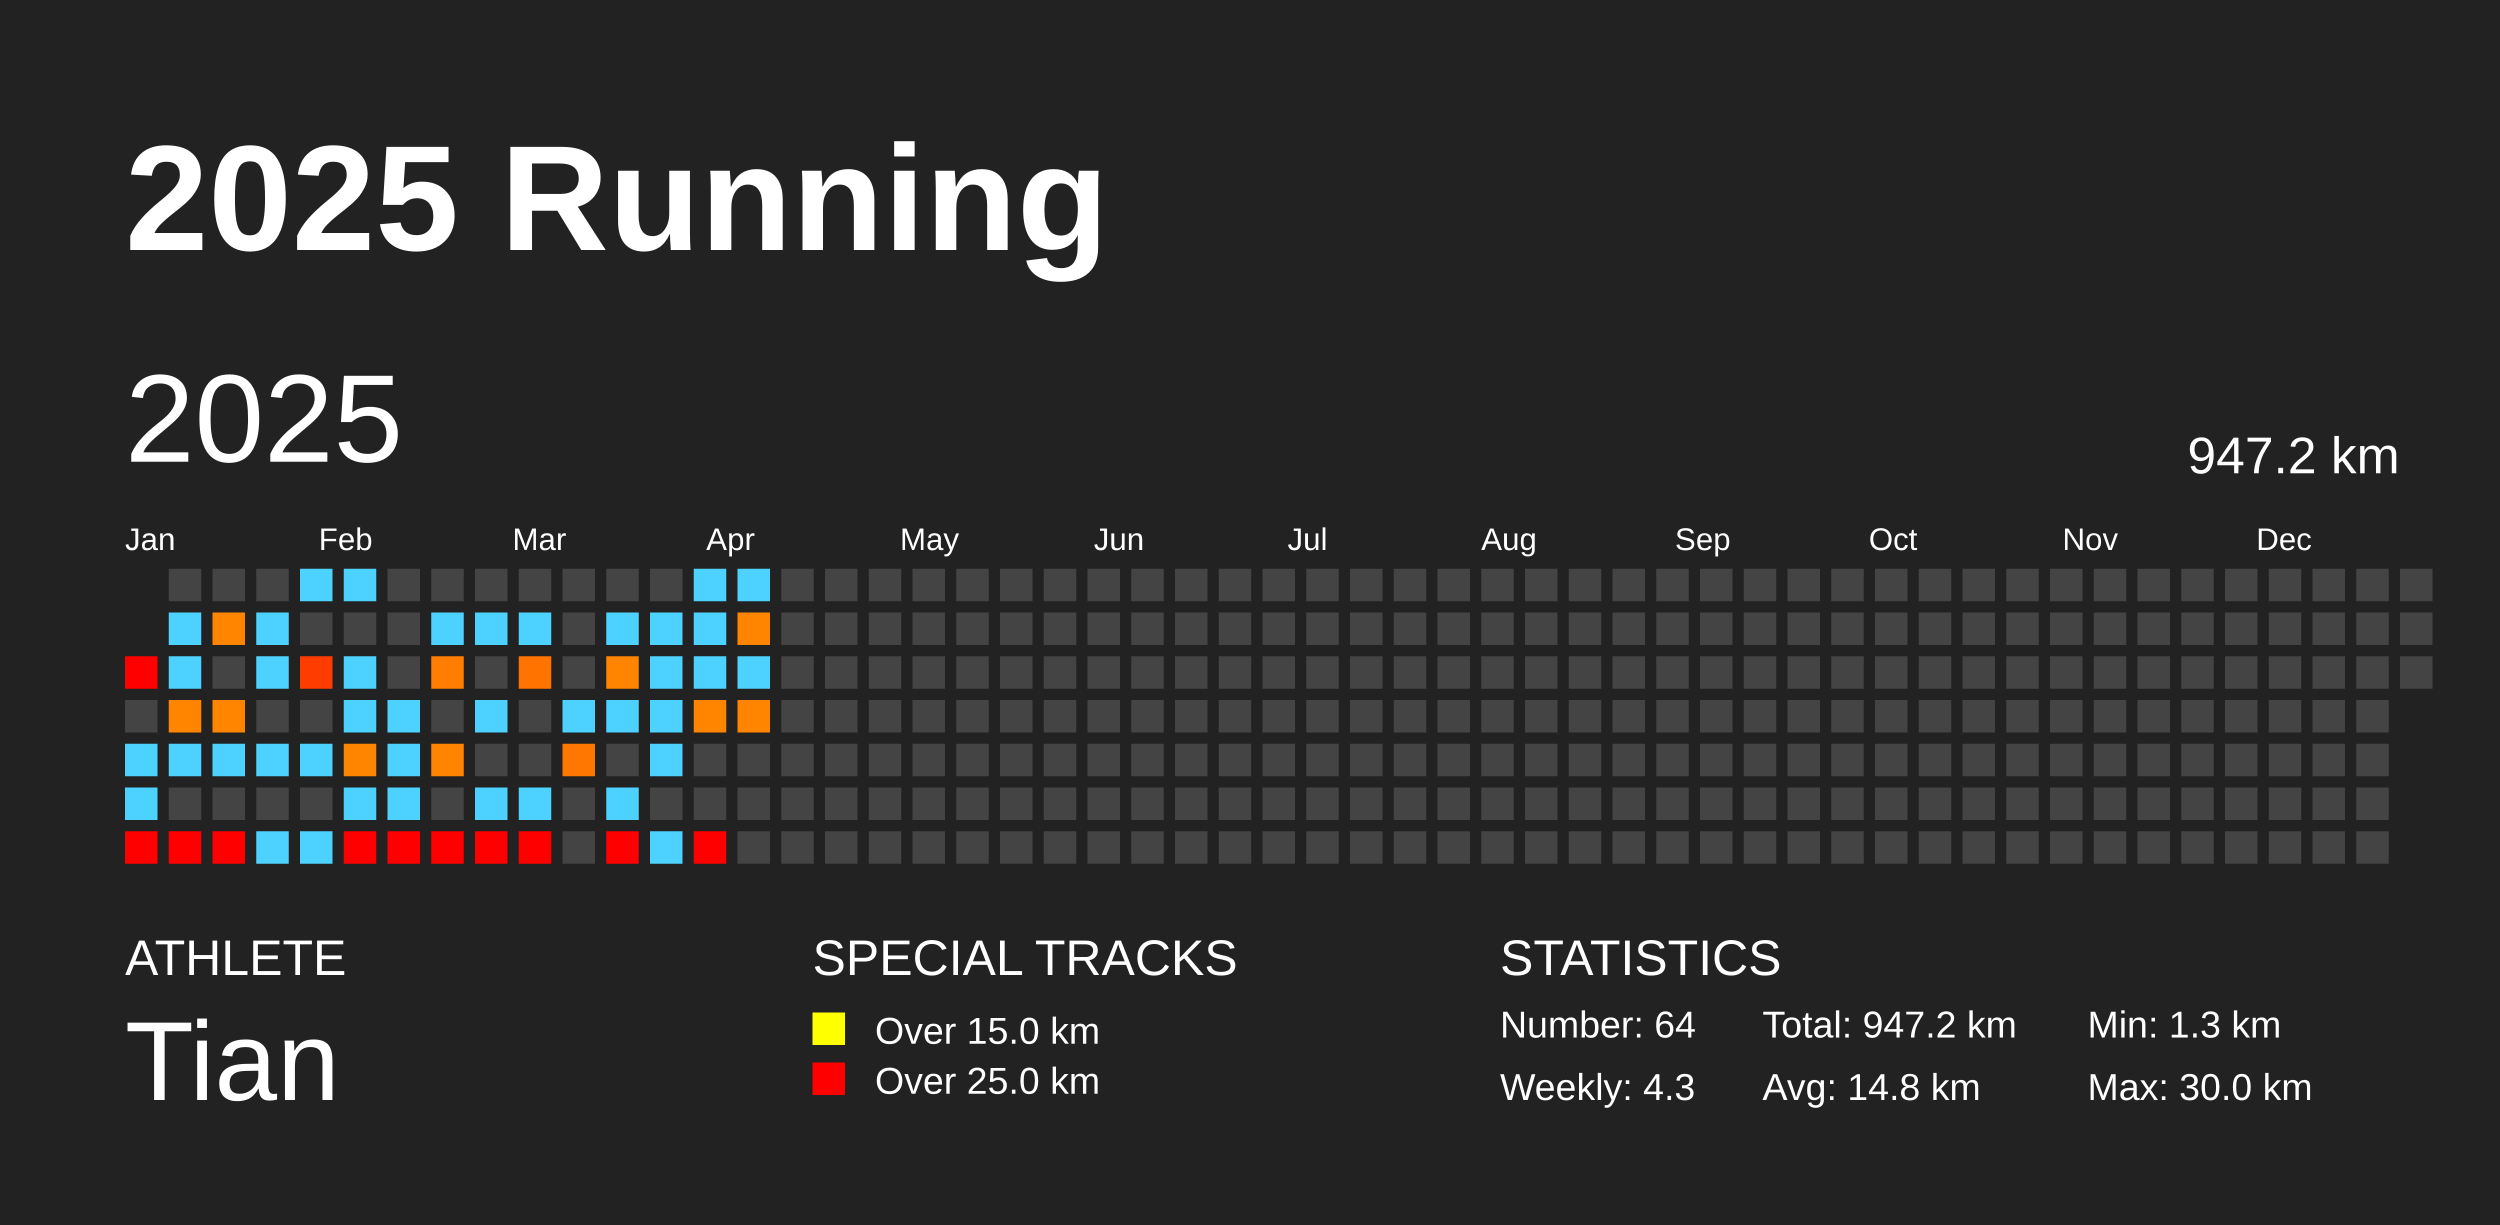
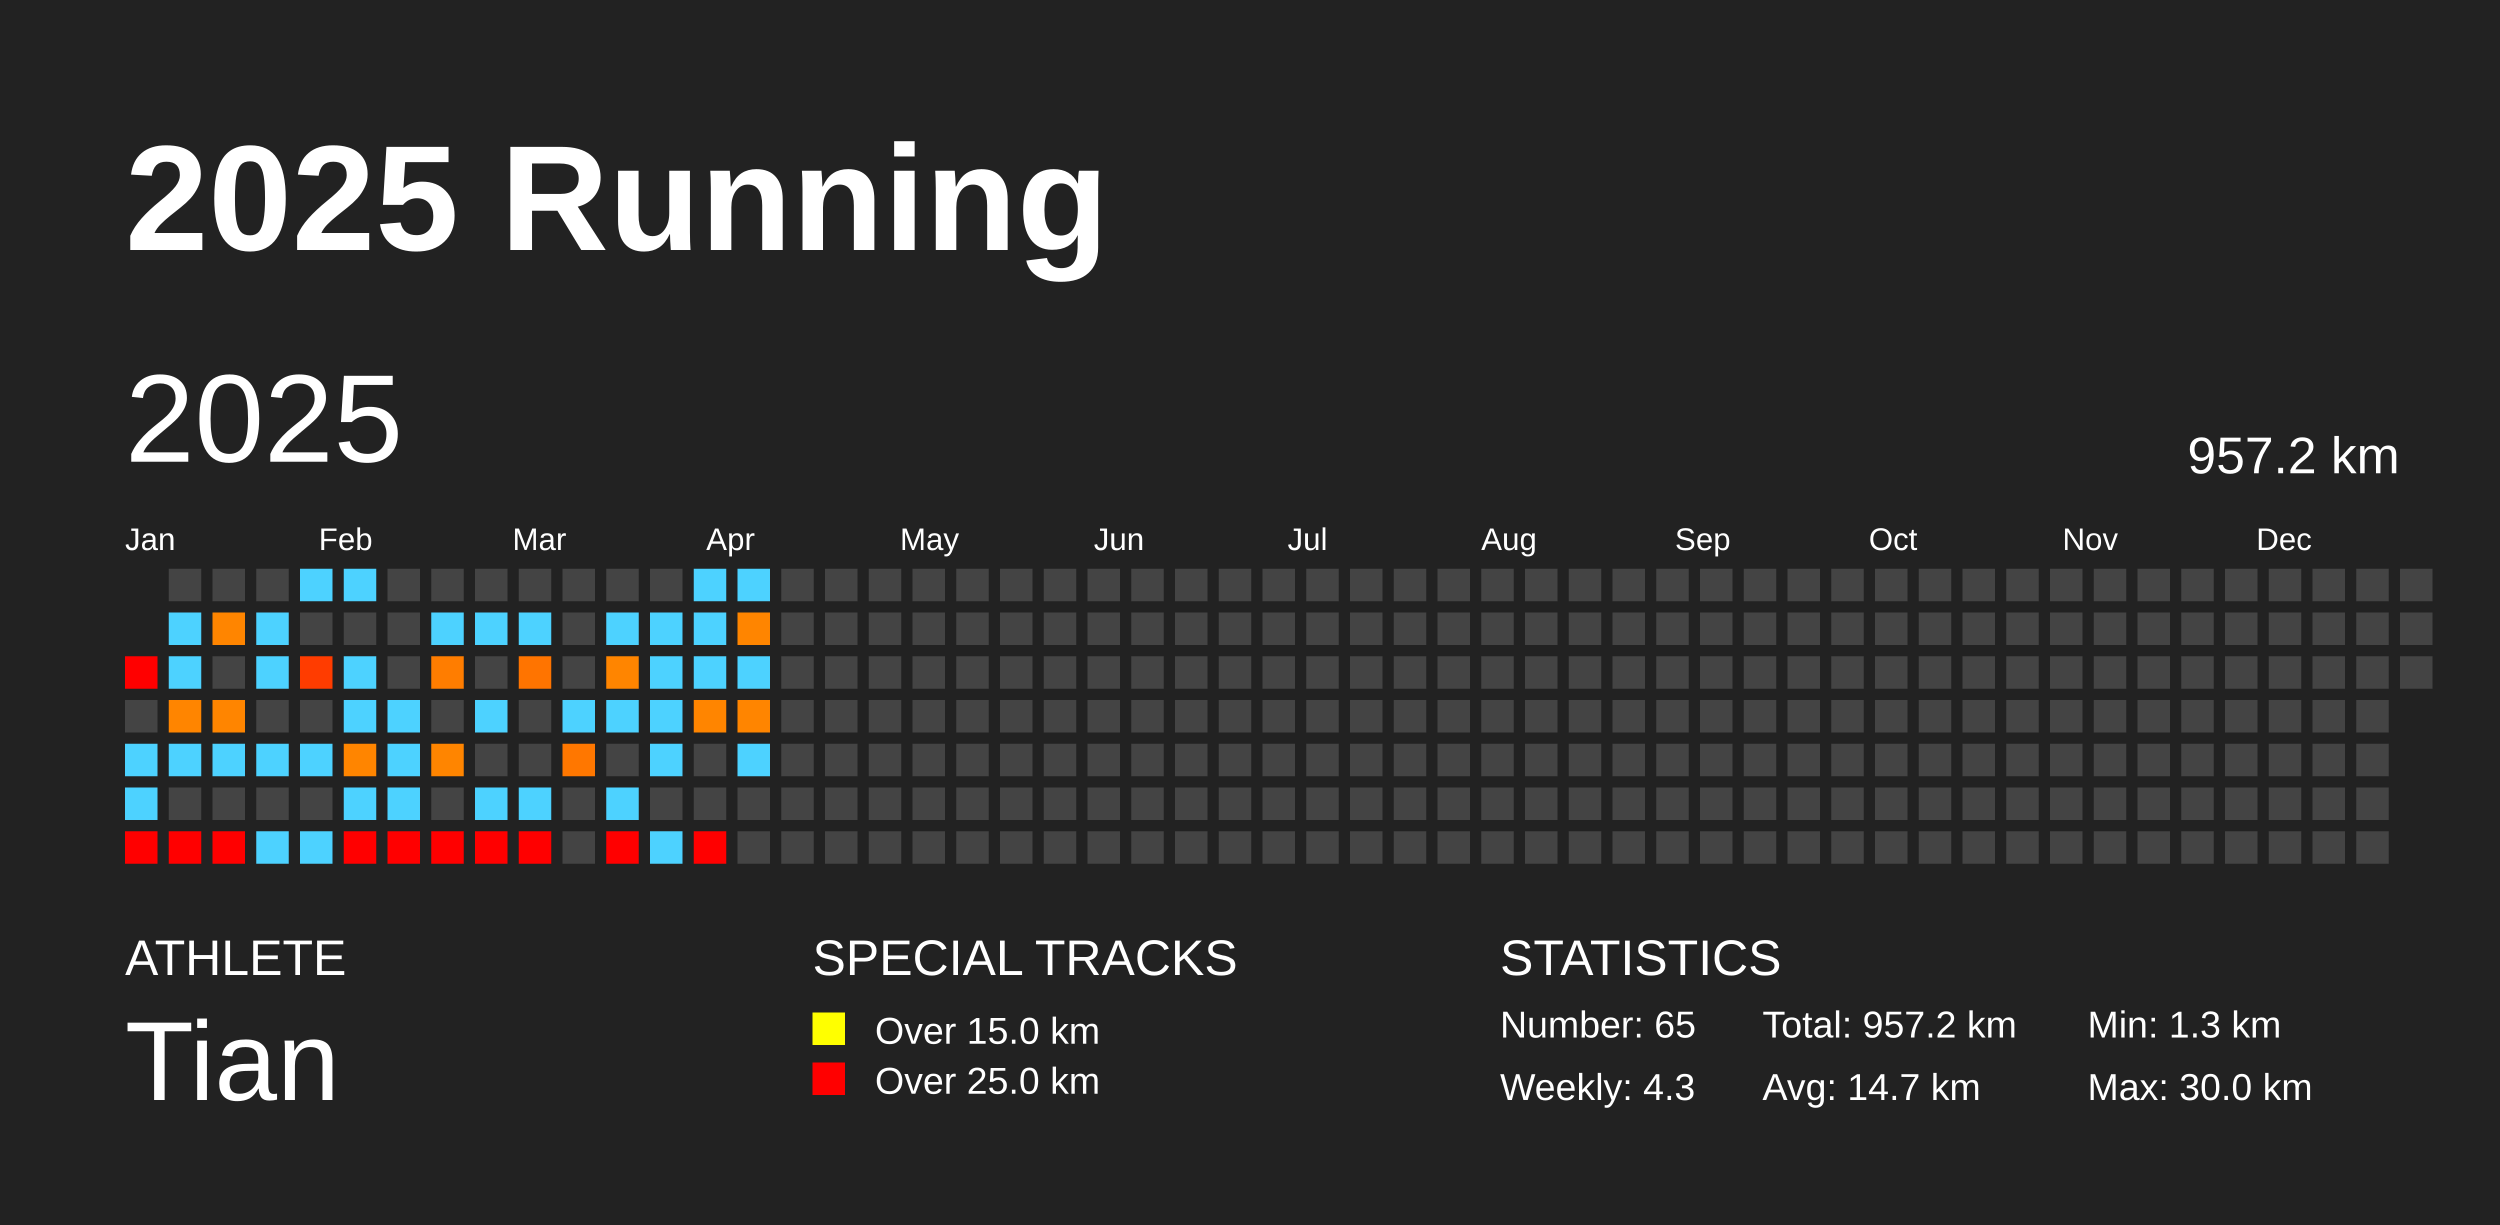
<svg xmlns="http://www.w3.org/2000/svg" baseProfile="full" height="98mm" version="1.1" viewBox="0,0,200,98" width="200mm">
  <defs />
  <rect fill="#222222" height="98" width="200" x="0" y="0" />
  <text fill="#FFFFFF" style="font-size:12px; font-family:Arial; font-weight:bold;" x="10" y="20">2025 Running</text>
  <text fill="#FFFFFF" style="font-size:4px; font-family:Arial" x="10" y="78">ATHLETE</text>
  <text fill="#FFFFFF" style="font-size:9px; font-family:Arial" x="10" y="88">Tian</text>
  <text fill="#FFFFFF" style="font-size:4px; font-family:Arial" x="65" y="78">SPECIAL TRACKS</text>
  <rect fill="yellow" height="2.6" width="2.6" x="65" y="81" />
  <text fill="#FFFFFF" style="font-size:3px; font-family:Arial" x="70" y="83.5">Over 15.0 km</text>
  <rect fill="red" height="2.6" width="2.6" x="65" y="85" />
  <text fill="#FFFFFF" style="font-size:3px; font-family:Arial" x="70" y="87.5">Over 25.0 km</text>
  <text fill="#FFFFFF" style="font-size:4px; font-family:Arial" x="120" y="78">STATISTICS</text>
-   <text fill="#FFFFFF" style="font-size:3px; font-family:Arial" x="120" y="83">Number: 64</text>
+   <text fill="#FFFFFF" style="font-size:3px; font-family:Arial" x="120" y="83">Number: 65</text>
  <text fill="#FFFFFF" style="font-size:3px; font-family:Arial" x="120" y="88">Weekly: 4.3</text>
-   <text fill="#FFFFFF" style="font-size:3px; font-family:Arial" x="141" y="83">Total: 947.2 km</text>
-   <text fill="#FFFFFF" style="font-size:3px; font-family:Arial" x="141" y="88">Avg: 14.8 km</text>
+   <text fill="#FFFFFF" style="font-size:3px; font-family:Arial" x="141" y="83">Total: 957.2 km</text>
+   <text fill="#FFFFFF" style="font-size:3px; font-family:Arial" x="141" y="88">Avg: 14.7 km</text>
  <text fill="#FFFFFF" style="font-size:3px; font-family:Arial" x="167" y="83">Min: 1.3 km</text>
  <text fill="#FFFFFF" style="font-size:3px; font-family:Arial" x="167" y="88">Max: 30.0 km</text>
  <text dominant-baseline="hanging" fill="#FFFFFF" style="font-size:10.0px; font-family:Arial;" x="10" y="30">2025</text>
-   <text dominant-baseline="hanging" fill="#FFFFFF" style="font-size:4.125px; font-family:Arial;" x="175" y="35">947.2 km</text>
+   <text dominant-baseline="hanging" fill="#FFFFFF" style="font-size:4.125px; font-family:Arial;" x="175" y="35">957.2 km</text>
  <text fill="#FFFFFF" style="font-size:2.5px; font-family:Arial" x="10.0" y="44">Jan</text>
  <text fill="#FFFFFF" style="font-size:2.5px; font-family:Arial" x="25.5" y="44">Feb</text>
  <text fill="#FFFFFF" style="font-size:2.5px; font-family:Arial" x="41.0" y="44">Mar</text>
  <text fill="#FFFFFF" style="font-size:2.5px; font-family:Arial" x="56.5" y="44">Apr</text>
  <text fill="#FFFFFF" style="font-size:2.5px; font-family:Arial" x="72.0" y="44">May</text>
  <text fill="#FFFFFF" style="font-size:2.5px; font-family:Arial" x="87.5" y="44">Jun</text>
  <text fill="#FFFFFF" style="font-size:2.5px; font-family:Arial" x="103.0" y="44">Jul</text>
  <text fill="#FFFFFF" style="font-size:2.5px; font-family:Arial" x="118.5" y="44">Aug</text>
  <text fill="#FFFFFF" style="font-size:2.5px; font-family:Arial" x="134.0" y="44">Sep</text>
  <text fill="#FFFFFF" style="font-size:2.5px; font-family:Arial" x="149.5" y="44">Oct</text>
  <text fill="#FFFFFF" style="font-size:2.5px; font-family:Arial" x="165.0" y="44">Nov</text>
  <text fill="#FFFFFF" style="font-size:2.5px; font-family:Arial" x="180.5" y="44">Dec</text>
  <rect fill="red" height="2.6" width="2.6" x="10.0" y="52.5" />
  <rect fill="#444444" height="2.6" width="2.6" x="10.0" y="56.0" />
  <rect fill="#4dd2ff" height="2.6" width="2.6" x="10.0" y="59.5" />
  <rect fill="#4dd2ff" height="2.6" width="2.6" x="10.0" y="63.0" />
  <rect fill="red" height="2.6" width="2.6" x="10.0" y="66.5" />
  <rect fill="#444444" height="2.6" width="2.6" x="13.5" y="45.5" />
  <rect fill="#4dd2ff" height="2.6" width="2.6" x="13.5" y="49.0" />
  <rect fill="#4dd2ff" height="2.6" width="2.6" x="13.5" y="52.5" />
  <rect fill="#ff8500" height="2.6" width="2.6" x="13.5" y="56.0" />
  <rect fill="#4dd2ff" height="2.6" width="2.6" x="13.5" y="59.5" />
  <rect fill="#444444" height="2.6" width="2.6" x="13.5" y="63.0" />
  <rect fill="red" height="2.6" width="2.6" x="13.5" y="66.5" />
  <rect fill="#444444" height="2.6" width="2.6" x="17.0" y="45.5" />
  <rect fill="#ff8500" height="2.6" width="2.6" x="17.0" y="49.0" />
  <rect fill="#444444" height="2.6" width="2.6" x="17.0" y="52.5" />
  <rect fill="#ff8500" height="2.6" width="2.6" x="17.0" y="56.0" />
  <rect fill="#4dd2ff" height="2.6" width="2.6" x="17.0" y="59.5" />
  <rect fill="#444444" height="2.6" width="2.6" x="17.0" y="63.0" />
  <rect fill="red" height="2.6" width="2.6" x="17.0" y="66.5" />
  <rect fill="#444444" height="2.6" width="2.6" x="20.5" y="45.5" />
  <rect fill="#4dd2ff" height="2.6" width="2.6" x="20.5" y="49.0" />
  <rect fill="#4dd2ff" height="2.6" width="2.6" x="20.5" y="52.5" />
  <rect fill="#444444" height="2.6" width="2.6" x="20.5" y="56.0" />
  <rect fill="#4dd2ff" height="2.6" width="2.6" x="20.5" y="59.5" />
  <rect fill="#444444" height="2.6" width="2.6" x="20.5" y="63.0" />
  <rect fill="#4dd2ff" height="2.6" width="2.6" x="20.5" y="66.5" />
  <rect fill="#4dd2ff" height="2.6" width="2.6" x="24.0" y="45.5" />
  <rect fill="#444444" height="2.6" width="2.6" x="24.0" y="49.0" />
  <rect fill="#ff3c00" height="2.6" width="2.6" x="24.0" y="52.5" />
  <rect fill="#444444" height="2.6" width="2.6" x="24.0" y="56.0" />
  <rect fill="#4dd2ff" height="2.6" width="2.6" x="24.0" y="59.5" />
  <rect fill="#444444" height="2.6" width="2.6" x="24.0" y="63.0" />
  <rect fill="#4dd2ff" height="2.6" width="2.6" x="24.0" y="66.5" />
  <rect fill="#4dd2ff" height="2.6" width="2.6" x="27.5" y="45.5" />
  <rect fill="#444444" height="2.6" width="2.6" x="27.5" y="49.0" />
  <rect fill="#4dd2ff" height="2.6" width="2.6" x="27.5" y="52.5" />
  <rect fill="#4dd2ff" height="2.6" width="2.6" x="27.5" y="56.0" />
  <rect fill="#ff8500" height="2.6" width="2.6" x="27.5" y="59.5" />
  <rect fill="#4dd2ff" height="2.6" width="2.6" x="27.5" y="63.0" />
  <rect fill="red" height="2.6" width="2.6" x="27.5" y="66.5" />
  <rect fill="#444444" height="2.6" width="2.6" x="31.0" y="45.5" />
  <rect fill="#444444" height="2.6" width="2.6" x="31.0" y="49.0" />
  <rect fill="#444444" height="2.6" width="2.6" x="31.0" y="52.5" />
  <rect fill="#4dd2ff" height="2.6" width="2.6" x="31.0" y="56.0" />
  <rect fill="#4dd2ff" height="2.6" width="2.6" x="31.0" y="59.5" />
  <rect fill="#4dd2ff" height="2.6" width="2.6" x="31.0" y="63.0" />
  <rect fill="red" height="2.6" width="2.6" x="31.0" y="66.5" />
  <rect fill="#444444" height="2.6" width="2.6" x="34.5" y="45.5" />
  <rect fill="#4dd2ff" height="2.6" width="2.6" x="34.5" y="49.0" />
  <rect fill="#ff7d00" height="2.6" width="2.6" x="34.5" y="52.5" />
  <rect fill="#444444" height="2.6" width="2.6" x="34.5" y="56.0" />
  <rect fill="#ff8500" height="2.6" width="2.6" x="34.5" y="59.5" />
  <rect fill="#444444" height="2.6" width="2.6" x="34.5" y="63.0" />
  <rect fill="red" height="2.6" width="2.6" x="34.5" y="66.5" />
  <rect fill="#444444" height="2.6" width="2.6" x="38.0" y="45.5" />
  <rect fill="#4dd2ff" height="2.6" width="2.6" x="38.0" y="49.0" />
  <rect fill="#444444" height="2.6" width="2.6" x="38.0" y="52.5" />
  <rect fill="#4dd2ff" height="2.6" width="2.6" x="38.0" y="56.0" />
  <rect fill="#444444" height="2.6" width="2.6" x="38.0" y="59.5" />
  <rect fill="#4dd2ff" height="2.6" width="2.6" x="38.0" y="63.0" />
  <rect fill="red" height="2.6" width="2.6" x="38.0" y="66.5" />
  <rect fill="#444444" height="2.6" width="2.6" x="41.5" y="45.5" />
  <rect fill="#4dd2ff" height="2.6" width="2.6" x="41.5" y="49.0" />
  <rect fill="#ff7400" height="2.6" width="2.6" x="41.5" y="52.5" />
  <rect fill="#444444" height="2.6" width="2.6" x="41.5" y="56.0" />
  <rect fill="#444444" height="2.6" width="2.6" x="41.5" y="59.5" />
  <rect fill="#4dd2ff" height="2.6" width="2.6" x="41.5" y="63.0" />
  <rect fill="red" height="2.6" width="2.6" x="41.5" y="66.5" />
  <rect fill="#444444" height="2.6" width="2.6" x="45.0" y="45.5" />
  <rect fill="#444444" height="2.6" width="2.6" x="45.0" y="49.0" />
  <rect fill="#444444" height="2.6" width="2.6" x="45.0" y="52.5" />
  <rect fill="#4dd2ff" height="2.6" width="2.6" x="45.0" y="56.0" />
  <rect fill="#ff7700" height="2.6" width="2.6" x="45.0" y="59.5" />
  <rect fill="#444444" height="2.6" width="2.6" x="45.0" y="63.0" />
  <rect fill="#444444" height="2.6" width="2.6" x="45.0" y="66.5" />
  <rect fill="#444444" height="2.6" width="2.6" x="48.5" y="45.5" />
  <rect fill="#4dd2ff" height="2.6" width="2.6" x="48.5" y="49.0" />
  <rect fill="#ff8500" height="2.6" width="2.6" x="48.5" y="52.5" />
  <rect fill="#4dd2ff" height="2.6" width="2.6" x="48.5" y="56.0" />
  <rect fill="#444444" height="2.6" width="2.6" x="48.5" y="59.5" />
  <rect fill="#4dd2ff" height="2.6" width="2.6" x="48.5" y="63.0" />
  <rect fill="red" height="2.6" width="2.6" x="48.5" y="66.5" />
  <rect fill="#444444" height="2.6" width="2.6" x="52.0" y="45.5" />
  <rect fill="#4dd2ff" height="2.6" width="2.6" x="52.0" y="49.0" />
  <rect fill="#4dd2ff" height="2.6" width="2.6" x="52.0" y="52.5" />
  <rect fill="#4dd2ff" height="2.6" width="2.6" x="52.0" y="56.0" />
  <rect fill="#4dd2ff" height="2.6" width="2.6" x="52.0" y="59.5" />
  <rect fill="#444444" height="2.6" width="2.6" x="52.0" y="63.0" />
  <rect fill="#4dd2ff" height="2.6" width="2.6" x="52.0" y="66.5" />
  <rect fill="#4dd2ff" height="2.6" width="2.6" x="55.5" y="45.5" />
  <rect fill="#4dd2ff" height="2.6" width="2.6" x="55.5" y="49.0" />
  <rect fill="#4dd2ff" height="2.6" width="2.6" x="55.5" y="52.5" />
  <rect fill="#ff8500" height="2.6" width="2.6" x="55.5" y="56.0" />
  <rect fill="#444444" height="2.6" width="2.6" x="55.5" y="59.5" />
  <rect fill="#444444" height="2.6" width="2.6" x="55.5" y="63.0" />
  <rect fill="red" height="2.6" width="2.6" x="55.5" y="66.5" />
  <rect fill="#4dd2ff" height="2.6" width="2.6" x="59.0" y="45.5" />
  <rect fill="#ff8500" height="2.6" width="2.6" x="59.0" y="49.0" />
  <rect fill="#4dd2ff" height="2.6" width="2.6" x="59.0" y="52.5" />
  <rect fill="#ff8500" height="2.6" width="2.6" x="59.0" y="56.0" />
-   <rect fill="#444444" height="2.6" width="2.6" x="59.0" y="59.5" />
+   <rect fill="#4dd2ff" height="2.6" width="2.6" x="59.0" y="59.5" />
  <rect fill="#444444" height="2.6" width="2.6" x="59.0" y="63.0" />
  <rect fill="#444444" height="2.6" width="2.6" x="59.0" y="66.5" />
  <rect fill="#444444" height="2.6" width="2.6" x="62.5" y="45.5" />
  <rect fill="#444444" height="2.6" width="2.6" x="62.5" y="49.0" />
  <rect fill="#444444" height="2.6" width="2.6" x="62.5" y="52.5" />
  <rect fill="#444444" height="2.6" width="2.6" x="62.5" y="56.0" />
  <rect fill="#444444" height="2.6" width="2.6" x="62.5" y="59.5" />
  <rect fill="#444444" height="2.6" width="2.6" x="62.5" y="63.0" />
  <rect fill="#444444" height="2.6" width="2.6" x="62.5" y="66.5" />
  <rect fill="#444444" height="2.6" width="2.6" x="66.0" y="45.5" />
  <rect fill="#444444" height="2.6" width="2.6" x="66.0" y="49.0" />
  <rect fill="#444444" height="2.6" width="2.6" x="66.0" y="52.5" />
  <rect fill="#444444" height="2.6" width="2.6" x="66.0" y="56.0" />
  <rect fill="#444444" height="2.6" width="2.6" x="66.0" y="59.5" />
  <rect fill="#444444" height="2.6" width="2.6" x="66.0" y="63.0" />
  <rect fill="#444444" height="2.6" width="2.6" x="66.0" y="66.5" />
  <rect fill="#444444" height="2.6" width="2.6" x="69.5" y="45.5" />
  <rect fill="#444444" height="2.6" width="2.6" x="69.5" y="49.0" />
  <rect fill="#444444" height="2.6" width="2.6" x="69.5" y="52.5" />
  <rect fill="#444444" height="2.6" width="2.6" x="69.5" y="56.0" />
  <rect fill="#444444" height="2.6" width="2.6" x="69.5" y="59.5" />
  <rect fill="#444444" height="2.6" width="2.6" x="69.5" y="63.0" />
  <rect fill="#444444" height="2.6" width="2.6" x="69.5" y="66.5" />
  <rect fill="#444444" height="2.6" width="2.6" x="73.0" y="45.5" />
  <rect fill="#444444" height="2.6" width="2.6" x="73.0" y="49.0" />
  <rect fill="#444444" height="2.6" width="2.6" x="73.0" y="52.5" />
  <rect fill="#444444" height="2.6" width="2.6" x="73.0" y="56.0" />
  <rect fill="#444444" height="2.6" width="2.6" x="73.0" y="59.5" />
  <rect fill="#444444" height="2.6" width="2.6" x="73.0" y="63.0" />
  <rect fill="#444444" height="2.6" width="2.6" x="73.0" y="66.5" />
  <rect fill="#444444" height="2.6" width="2.6" x="76.5" y="45.5" />
  <rect fill="#444444" height="2.6" width="2.6" x="76.5" y="49.0" />
  <rect fill="#444444" height="2.6" width="2.6" x="76.5" y="52.5" />
  <rect fill="#444444" height="2.6" width="2.6" x="76.5" y="56.0" />
  <rect fill="#444444" height="2.6" width="2.6" x="76.5" y="59.5" />
  <rect fill="#444444" height="2.6" width="2.6" x="76.5" y="63.0" />
  <rect fill="#444444" height="2.6" width="2.6" x="76.5" y="66.5" />
  <rect fill="#444444" height="2.6" width="2.6" x="80.0" y="45.5" />
  <rect fill="#444444" height="2.6" width="2.6" x="80.0" y="49.0" />
  <rect fill="#444444" height="2.6" width="2.6" x="80.0" y="52.5" />
  <rect fill="#444444" height="2.6" width="2.6" x="80.0" y="56.0" />
  <rect fill="#444444" height="2.6" width="2.6" x="80.0" y="59.5" />
  <rect fill="#444444" height="2.6" width="2.6" x="80.0" y="63.0" />
  <rect fill="#444444" height="2.6" width="2.6" x="80.0" y="66.5" />
  <rect fill="#444444" height="2.6" width="2.6" x="83.5" y="45.5" />
  <rect fill="#444444" height="2.6" width="2.6" x="83.5" y="49.0" />
  <rect fill="#444444" height="2.6" width="2.6" x="83.5" y="52.5" />
  <rect fill="#444444" height="2.6" width="2.6" x="83.5" y="56.0" />
  <rect fill="#444444" height="2.6" width="2.6" x="83.5" y="59.5" />
  <rect fill="#444444" height="2.6" width="2.6" x="83.5" y="63.0" />
  <rect fill="#444444" height="2.6" width="2.6" x="83.5" y="66.5" />
  <rect fill="#444444" height="2.6" width="2.6" x="87.0" y="45.5" />
  <rect fill="#444444" height="2.6" width="2.6" x="87.0" y="49.0" />
  <rect fill="#444444" height="2.6" width="2.6" x="87.0" y="52.5" />
  <rect fill="#444444" height="2.6" width="2.6" x="87.0" y="56.0" />
  <rect fill="#444444" height="2.6" width="2.6" x="87.0" y="59.5" />
  <rect fill="#444444" height="2.6" width="2.6" x="87.0" y="63.0" />
  <rect fill="#444444" height="2.6" width="2.6" x="87.0" y="66.5" />
  <rect fill="#444444" height="2.6" width="2.6" x="90.5" y="45.5" />
  <rect fill="#444444" height="2.6" width="2.6" x="90.5" y="49.0" />
  <rect fill="#444444" height="2.6" width="2.6" x="90.5" y="52.5" />
  <rect fill="#444444" height="2.6" width="2.6" x="90.5" y="56.0" />
  <rect fill="#444444" height="2.6" width="2.6" x="90.5" y="59.5" />
  <rect fill="#444444" height="2.6" width="2.6" x="90.5" y="63.0" />
  <rect fill="#444444" height="2.6" width="2.6" x="90.5" y="66.5" />
  <rect fill="#444444" height="2.6" width="2.6" x="94.0" y="45.5" />
  <rect fill="#444444" height="2.6" width="2.6" x="94.0" y="49.0" />
  <rect fill="#444444" height="2.6" width="2.6" x="94.0" y="52.5" />
  <rect fill="#444444" height="2.6" width="2.6" x="94.0" y="56.0" />
  <rect fill="#444444" height="2.6" width="2.6" x="94.0" y="59.5" />
  <rect fill="#444444" height="2.6" width="2.6" x="94.0" y="63.0" />
  <rect fill="#444444" height="2.6" width="2.6" x="94.0" y="66.5" />
  <rect fill="#444444" height="2.6" width="2.6" x="97.5" y="45.5" />
  <rect fill="#444444" height="2.6" width="2.6" x="97.5" y="49.0" />
  <rect fill="#444444" height="2.6" width="2.6" x="97.5" y="52.5" />
  <rect fill="#444444" height="2.6" width="2.6" x="97.5" y="56.0" />
  <rect fill="#444444" height="2.6" width="2.6" x="97.5" y="59.5" />
  <rect fill="#444444" height="2.6" width="2.6" x="97.5" y="63.0" />
  <rect fill="#444444" height="2.6" width="2.6" x="97.5" y="66.5" />
  <rect fill="#444444" height="2.6" width="2.6" x="101.0" y="45.5" />
  <rect fill="#444444" height="2.6" width="2.6" x="101.0" y="49.0" />
  <rect fill="#444444" height="2.6" width="2.6" x="101.0" y="52.5" />
  <rect fill="#444444" height="2.6" width="2.6" x="101.0" y="56.0" />
  <rect fill="#444444" height="2.6" width="2.6" x="101.0" y="59.5" />
  <rect fill="#444444" height="2.6" width="2.6" x="101.0" y="63.0" />
  <rect fill="#444444" height="2.6" width="2.6" x="101.0" y="66.5" />
  <rect fill="#444444" height="2.6" width="2.6" x="104.5" y="45.5" />
  <rect fill="#444444" height="2.6" width="2.6" x="104.5" y="49.0" />
  <rect fill="#444444" height="2.6" width="2.6" x="104.5" y="52.5" />
  <rect fill="#444444" height="2.6" width="2.6" x="104.5" y="56.0" />
  <rect fill="#444444" height="2.6" width="2.6" x="104.5" y="59.5" />
  <rect fill="#444444" height="2.6" width="2.6" x="104.5" y="63.0" />
  <rect fill="#444444" height="2.6" width="2.6" x="104.5" y="66.5" />
  <rect fill="#444444" height="2.6" width="2.6" x="108.0" y="45.5" />
  <rect fill="#444444" height="2.6" width="2.6" x="108.0" y="49.0" />
  <rect fill="#444444" height="2.6" width="2.6" x="108.0" y="52.5" />
  <rect fill="#444444" height="2.6" width="2.6" x="108.0" y="56.0" />
  <rect fill="#444444" height="2.6" width="2.6" x="108.0" y="59.5" />
  <rect fill="#444444" height="2.6" width="2.6" x="108.0" y="63.0" />
  <rect fill="#444444" height="2.6" width="2.6" x="108.0" y="66.5" />
  <rect fill="#444444" height="2.6" width="2.6" x="111.5" y="45.5" />
  <rect fill="#444444" height="2.6" width="2.6" x="111.5" y="49.0" />
  <rect fill="#444444" height="2.6" width="2.6" x="111.5" y="52.5" />
  <rect fill="#444444" height="2.6" width="2.6" x="111.5" y="56.0" />
  <rect fill="#444444" height="2.6" width="2.6" x="111.5" y="59.5" />
  <rect fill="#444444" height="2.6" width="2.6" x="111.5" y="63.0" />
  <rect fill="#444444" height="2.6" width="2.6" x="111.5" y="66.5" />
  <rect fill="#444444" height="2.6" width="2.6" x="115.0" y="45.5" />
  <rect fill="#444444" height="2.6" width="2.6" x="115.0" y="49.0" />
  <rect fill="#444444" height="2.6" width="2.6" x="115.0" y="52.5" />
  <rect fill="#444444" height="2.6" width="2.6" x="115.0" y="56.0" />
  <rect fill="#444444" height="2.6" width="2.6" x="115.0" y="59.5" />
  <rect fill="#444444" height="2.6" width="2.6" x="115.0" y="63.0" />
  <rect fill="#444444" height="2.6" width="2.6" x="115.0" y="66.5" />
  <rect fill="#444444" height="2.6" width="2.6" x="118.5" y="45.5" />
  <rect fill="#444444" height="2.6" width="2.6" x="118.5" y="49.0" />
  <rect fill="#444444" height="2.6" width="2.6" x="118.5" y="52.5" />
  <rect fill="#444444" height="2.6" width="2.6" x="118.5" y="56.0" />
  <rect fill="#444444" height="2.6" width="2.6" x="118.5" y="59.5" />
  <rect fill="#444444" height="2.6" width="2.6" x="118.5" y="63.0" />
  <rect fill="#444444" height="2.6" width="2.6" x="118.5" y="66.5" />
  <rect fill="#444444" height="2.6" width="2.6" x="122.0" y="45.5" />
  <rect fill="#444444" height="2.6" width="2.6" x="122.0" y="49.0" />
  <rect fill="#444444" height="2.6" width="2.6" x="122.0" y="52.5" />
  <rect fill="#444444" height="2.6" width="2.6" x="122.0" y="56.0" />
  <rect fill="#444444" height="2.6" width="2.6" x="122.0" y="59.5" />
  <rect fill="#444444" height="2.6" width="2.6" x="122.0" y="63.0" />
  <rect fill="#444444" height="2.6" width="2.6" x="122.0" y="66.5" />
  <rect fill="#444444" height="2.6" width="2.6" x="125.5" y="45.5" />
  <rect fill="#444444" height="2.6" width="2.6" x="125.5" y="49.0" />
  <rect fill="#444444" height="2.6" width="2.6" x="125.5" y="52.5" />
  <rect fill="#444444" height="2.6" width="2.6" x="125.5" y="56.0" />
  <rect fill="#444444" height="2.6" width="2.6" x="125.5" y="59.5" />
  <rect fill="#444444" height="2.6" width="2.6" x="125.5" y="63.0" />
  <rect fill="#444444" height="2.6" width="2.6" x="125.5" y="66.5" />
  <rect fill="#444444" height="2.6" width="2.6" x="129.0" y="45.5" />
  <rect fill="#444444" height="2.6" width="2.6" x="129.0" y="49.0" />
  <rect fill="#444444" height="2.6" width="2.6" x="129.0" y="52.5" />
  <rect fill="#444444" height="2.6" width="2.6" x="129.0" y="56.0" />
  <rect fill="#444444" height="2.6" width="2.6" x="129.0" y="59.5" />
  <rect fill="#444444" height="2.6" width="2.6" x="129.0" y="63.0" />
  <rect fill="#444444" height="2.6" width="2.6" x="129.0" y="66.5" />
  <rect fill="#444444" height="2.6" width="2.6" x="132.5" y="45.5" />
  <rect fill="#444444" height="2.6" width="2.6" x="132.5" y="49.0" />
  <rect fill="#444444" height="2.6" width="2.6" x="132.5" y="52.5" />
  <rect fill="#444444" height="2.6" width="2.6" x="132.5" y="56.0" />
  <rect fill="#444444" height="2.6" width="2.6" x="132.5" y="59.5" />
  <rect fill="#444444" height="2.6" width="2.6" x="132.5" y="63.0" />
  <rect fill="#444444" height="2.6" width="2.6" x="132.5" y="66.5" />
  <rect fill="#444444" height="2.6" width="2.6" x="136.0" y="45.5" />
  <rect fill="#444444" height="2.6" width="2.6" x="136.0" y="49.0" />
  <rect fill="#444444" height="2.6" width="2.6" x="136.0" y="52.5" />
  <rect fill="#444444" height="2.6" width="2.6" x="136.0" y="56.0" />
  <rect fill="#444444" height="2.6" width="2.6" x="136.0" y="59.5" />
  <rect fill="#444444" height="2.6" width="2.6" x="136.0" y="63.0" />
  <rect fill="#444444" height="2.6" width="2.6" x="136.0" y="66.5" />
  <rect fill="#444444" height="2.6" width="2.6" x="139.5" y="45.5" />
  <rect fill="#444444" height="2.6" width="2.6" x="139.5" y="49.0" />
  <rect fill="#444444" height="2.6" width="2.6" x="139.5" y="52.5" />
  <rect fill="#444444" height="2.6" width="2.6" x="139.5" y="56.0" />
  <rect fill="#444444" height="2.6" width="2.6" x="139.5" y="59.5" />
  <rect fill="#444444" height="2.6" width="2.6" x="139.5" y="63.0" />
  <rect fill="#444444" height="2.6" width="2.6" x="139.5" y="66.5" />
  <rect fill="#444444" height="2.6" width="2.6" x="143.0" y="45.5" />
  <rect fill="#444444" height="2.6" width="2.6" x="143.0" y="49.0" />
  <rect fill="#444444" height="2.6" width="2.6" x="143.0" y="52.5" />
  <rect fill="#444444" height="2.6" width="2.6" x="143.0" y="56.0" />
  <rect fill="#444444" height="2.6" width="2.6" x="143.0" y="59.5" />
  <rect fill="#444444" height="2.6" width="2.6" x="143.0" y="63.0" />
  <rect fill="#444444" height="2.6" width="2.6" x="143.0" y="66.5" />
  <rect fill="#444444" height="2.6" width="2.6" x="146.5" y="45.5" />
  <rect fill="#444444" height="2.6" width="2.6" x="146.5" y="49.0" />
  <rect fill="#444444" height="2.6" width="2.6" x="146.5" y="52.5" />
  <rect fill="#444444" height="2.6" width="2.6" x="146.5" y="56.0" />
  <rect fill="#444444" height="2.6" width="2.6" x="146.5" y="59.5" />
  <rect fill="#444444" height="2.6" width="2.6" x="146.5" y="63.0" />
  <rect fill="#444444" height="2.6" width="2.6" x="146.5" y="66.5" />
  <rect fill="#444444" height="2.6" width="2.6" x="150.0" y="45.5" />
  <rect fill="#444444" height="2.6" width="2.6" x="150.0" y="49.0" />
  <rect fill="#444444" height="2.6" width="2.6" x="150.0" y="52.5" />
  <rect fill="#444444" height="2.6" width="2.6" x="150.0" y="56.0" />
  <rect fill="#444444" height="2.6" width="2.6" x="150.0" y="59.5" />
  <rect fill="#444444" height="2.6" width="2.6" x="150.0" y="63.0" />
  <rect fill="#444444" height="2.6" width="2.6" x="150.0" y="66.5" />
  <rect fill="#444444" height="2.6" width="2.6" x="153.5" y="45.5" />
  <rect fill="#444444" height="2.6" width="2.6" x="153.5" y="49.0" />
  <rect fill="#444444" height="2.6" width="2.6" x="153.5" y="52.5" />
  <rect fill="#444444" height="2.6" width="2.6" x="153.5" y="56.0" />
  <rect fill="#444444" height="2.6" width="2.6" x="153.5" y="59.5" />
  <rect fill="#444444" height="2.6" width="2.6" x="153.5" y="63.0" />
  <rect fill="#444444" height="2.6" width="2.6" x="153.5" y="66.5" />
  <rect fill="#444444" height="2.6" width="2.6" x="157.0" y="45.5" />
  <rect fill="#444444" height="2.6" width="2.6" x="157.0" y="49.0" />
  <rect fill="#444444" height="2.6" width="2.6" x="157.0" y="52.5" />
  <rect fill="#444444" height="2.6" width="2.6" x="157.0" y="56.0" />
  <rect fill="#444444" height="2.6" width="2.6" x="157.0" y="59.5" />
  <rect fill="#444444" height="2.6" width="2.6" x="157.0" y="63.0" />
  <rect fill="#444444" height="2.6" width="2.6" x="157.0" y="66.5" />
  <rect fill="#444444" height="2.6" width="2.6" x="160.5" y="45.5" />
  <rect fill="#444444" height="2.6" width="2.6" x="160.5" y="49.0" />
  <rect fill="#444444" height="2.6" width="2.6" x="160.5" y="52.5" />
  <rect fill="#444444" height="2.6" width="2.6" x="160.5" y="56.0" />
  <rect fill="#444444" height="2.6" width="2.6" x="160.5" y="59.5" />
  <rect fill="#444444" height="2.6" width="2.6" x="160.5" y="63.0" />
  <rect fill="#444444" height="2.6" width="2.6" x="160.5" y="66.5" />
  <rect fill="#444444" height="2.6" width="2.6" x="164.0" y="45.5" />
  <rect fill="#444444" height="2.6" width="2.6" x="164.0" y="49.0" />
  <rect fill="#444444" height="2.6" width="2.6" x="164.0" y="52.5" />
  <rect fill="#444444" height="2.6" width="2.6" x="164.0" y="56.0" />
  <rect fill="#444444" height="2.6" width="2.6" x="164.0" y="59.5" />
  <rect fill="#444444" height="2.6" width="2.6" x="164.0" y="63.0" />
  <rect fill="#444444" height="2.6" width="2.6" x="164.0" y="66.5" />
  <rect fill="#444444" height="2.6" width="2.6" x="167.5" y="45.5" />
  <rect fill="#444444" height="2.6" width="2.6" x="167.5" y="49.0" />
  <rect fill="#444444" height="2.6" width="2.6" x="167.5" y="52.5" />
  <rect fill="#444444" height="2.6" width="2.6" x="167.5" y="56.0" />
  <rect fill="#444444" height="2.6" width="2.6" x="167.5" y="59.5" />
  <rect fill="#444444" height="2.6" width="2.6" x="167.5" y="63.0" />
  <rect fill="#444444" height="2.6" width="2.6" x="167.5" y="66.5" />
  <rect fill="#444444" height="2.6" width="2.6" x="171.0" y="45.5" />
  <rect fill="#444444" height="2.6" width="2.6" x="171.0" y="49.0" />
  <rect fill="#444444" height="2.6" width="2.6" x="171.0" y="52.5" />
  <rect fill="#444444" height="2.6" width="2.6" x="171.0" y="56.0" />
  <rect fill="#444444" height="2.6" width="2.6" x="171.0" y="59.5" />
  <rect fill="#444444" height="2.6" width="2.6" x="171.0" y="63.0" />
  <rect fill="#444444" height="2.6" width="2.6" x="171.0" y="66.5" />
  <rect fill="#444444" height="2.6" width="2.6" x="174.5" y="45.5" />
  <rect fill="#444444" height="2.6" width="2.6" x="174.5" y="49.0" />
  <rect fill="#444444" height="2.6" width="2.6" x="174.5" y="52.5" />
  <rect fill="#444444" height="2.6" width="2.6" x="174.5" y="56.0" />
  <rect fill="#444444" height="2.6" width="2.6" x="174.5" y="59.5" />
  <rect fill="#444444" height="2.6" width="2.6" x="174.5" y="63.0" />
  <rect fill="#444444" height="2.6" width="2.6" x="174.5" y="66.5" />
  <rect fill="#444444" height="2.6" width="2.6" x="178.0" y="45.5" />
  <rect fill="#444444" height="2.6" width="2.6" x="178.0" y="49.0" />
  <rect fill="#444444" height="2.6" width="2.6" x="178.0" y="52.5" />
  <rect fill="#444444" height="2.6" width="2.6" x="178.0" y="56.0" />
  <rect fill="#444444" height="2.6" width="2.6" x="178.0" y="59.5" />
  <rect fill="#444444" height="2.6" width="2.6" x="178.0" y="63.0" />
  <rect fill="#444444" height="2.6" width="2.6" x="178.0" y="66.5" />
  <rect fill="#444444" height="2.6" width="2.6" x="181.5" y="45.5" />
  <rect fill="#444444" height="2.6" width="2.6" x="181.5" y="49.0" />
  <rect fill="#444444" height="2.6" width="2.6" x="181.5" y="52.5" />
  <rect fill="#444444" height="2.6" width="2.6" x="181.5" y="56.0" />
  <rect fill="#444444" height="2.6" width="2.6" x="181.5" y="59.5" />
  <rect fill="#444444" height="2.6" width="2.6" x="181.5" y="63.0" />
  <rect fill="#444444" height="2.6" width="2.6" x="181.5" y="66.5" />
  <rect fill="#444444" height="2.6" width="2.6" x="185.0" y="45.5" />
  <rect fill="#444444" height="2.6" width="2.6" x="185.0" y="49.0" />
  <rect fill="#444444" height="2.6" width="2.6" x="185.0" y="52.5" />
  <rect fill="#444444" height="2.6" width="2.6" x="185.0" y="56.0" />
  <rect fill="#444444" height="2.6" width="2.6" x="185.0" y="59.5" />
  <rect fill="#444444" height="2.6" width="2.6" x="185.0" y="63.0" />
  <rect fill="#444444" height="2.6" width="2.6" x="185.0" y="66.5" />
  <rect fill="#444444" height="2.6" width="2.6" x="188.5" y="45.5" />
  <rect fill="#444444" height="2.6" width="2.6" x="188.5" y="49.0" />
  <rect fill="#444444" height="2.6" width="2.6" x="188.5" y="52.5" />
  <rect fill="#444444" height="2.6" width="2.6" x="188.5" y="56.0" />
  <rect fill="#444444" height="2.6" width="2.6" x="188.5" y="59.5" />
  <rect fill="#444444" height="2.6" width="2.6" x="188.5" y="63.0" />
  <rect fill="#444444" height="2.6" width="2.6" x="188.5" y="66.5" />
  <rect fill="#444444" height="2.6" width="2.6" x="192.0" y="45.5" />
  <rect fill="#444444" height="2.6" width="2.6" x="192.0" y="49.0" />
  <rect fill="#444444" height="2.6" width="2.6" x="192.0" y="52.5" />
</svg>
